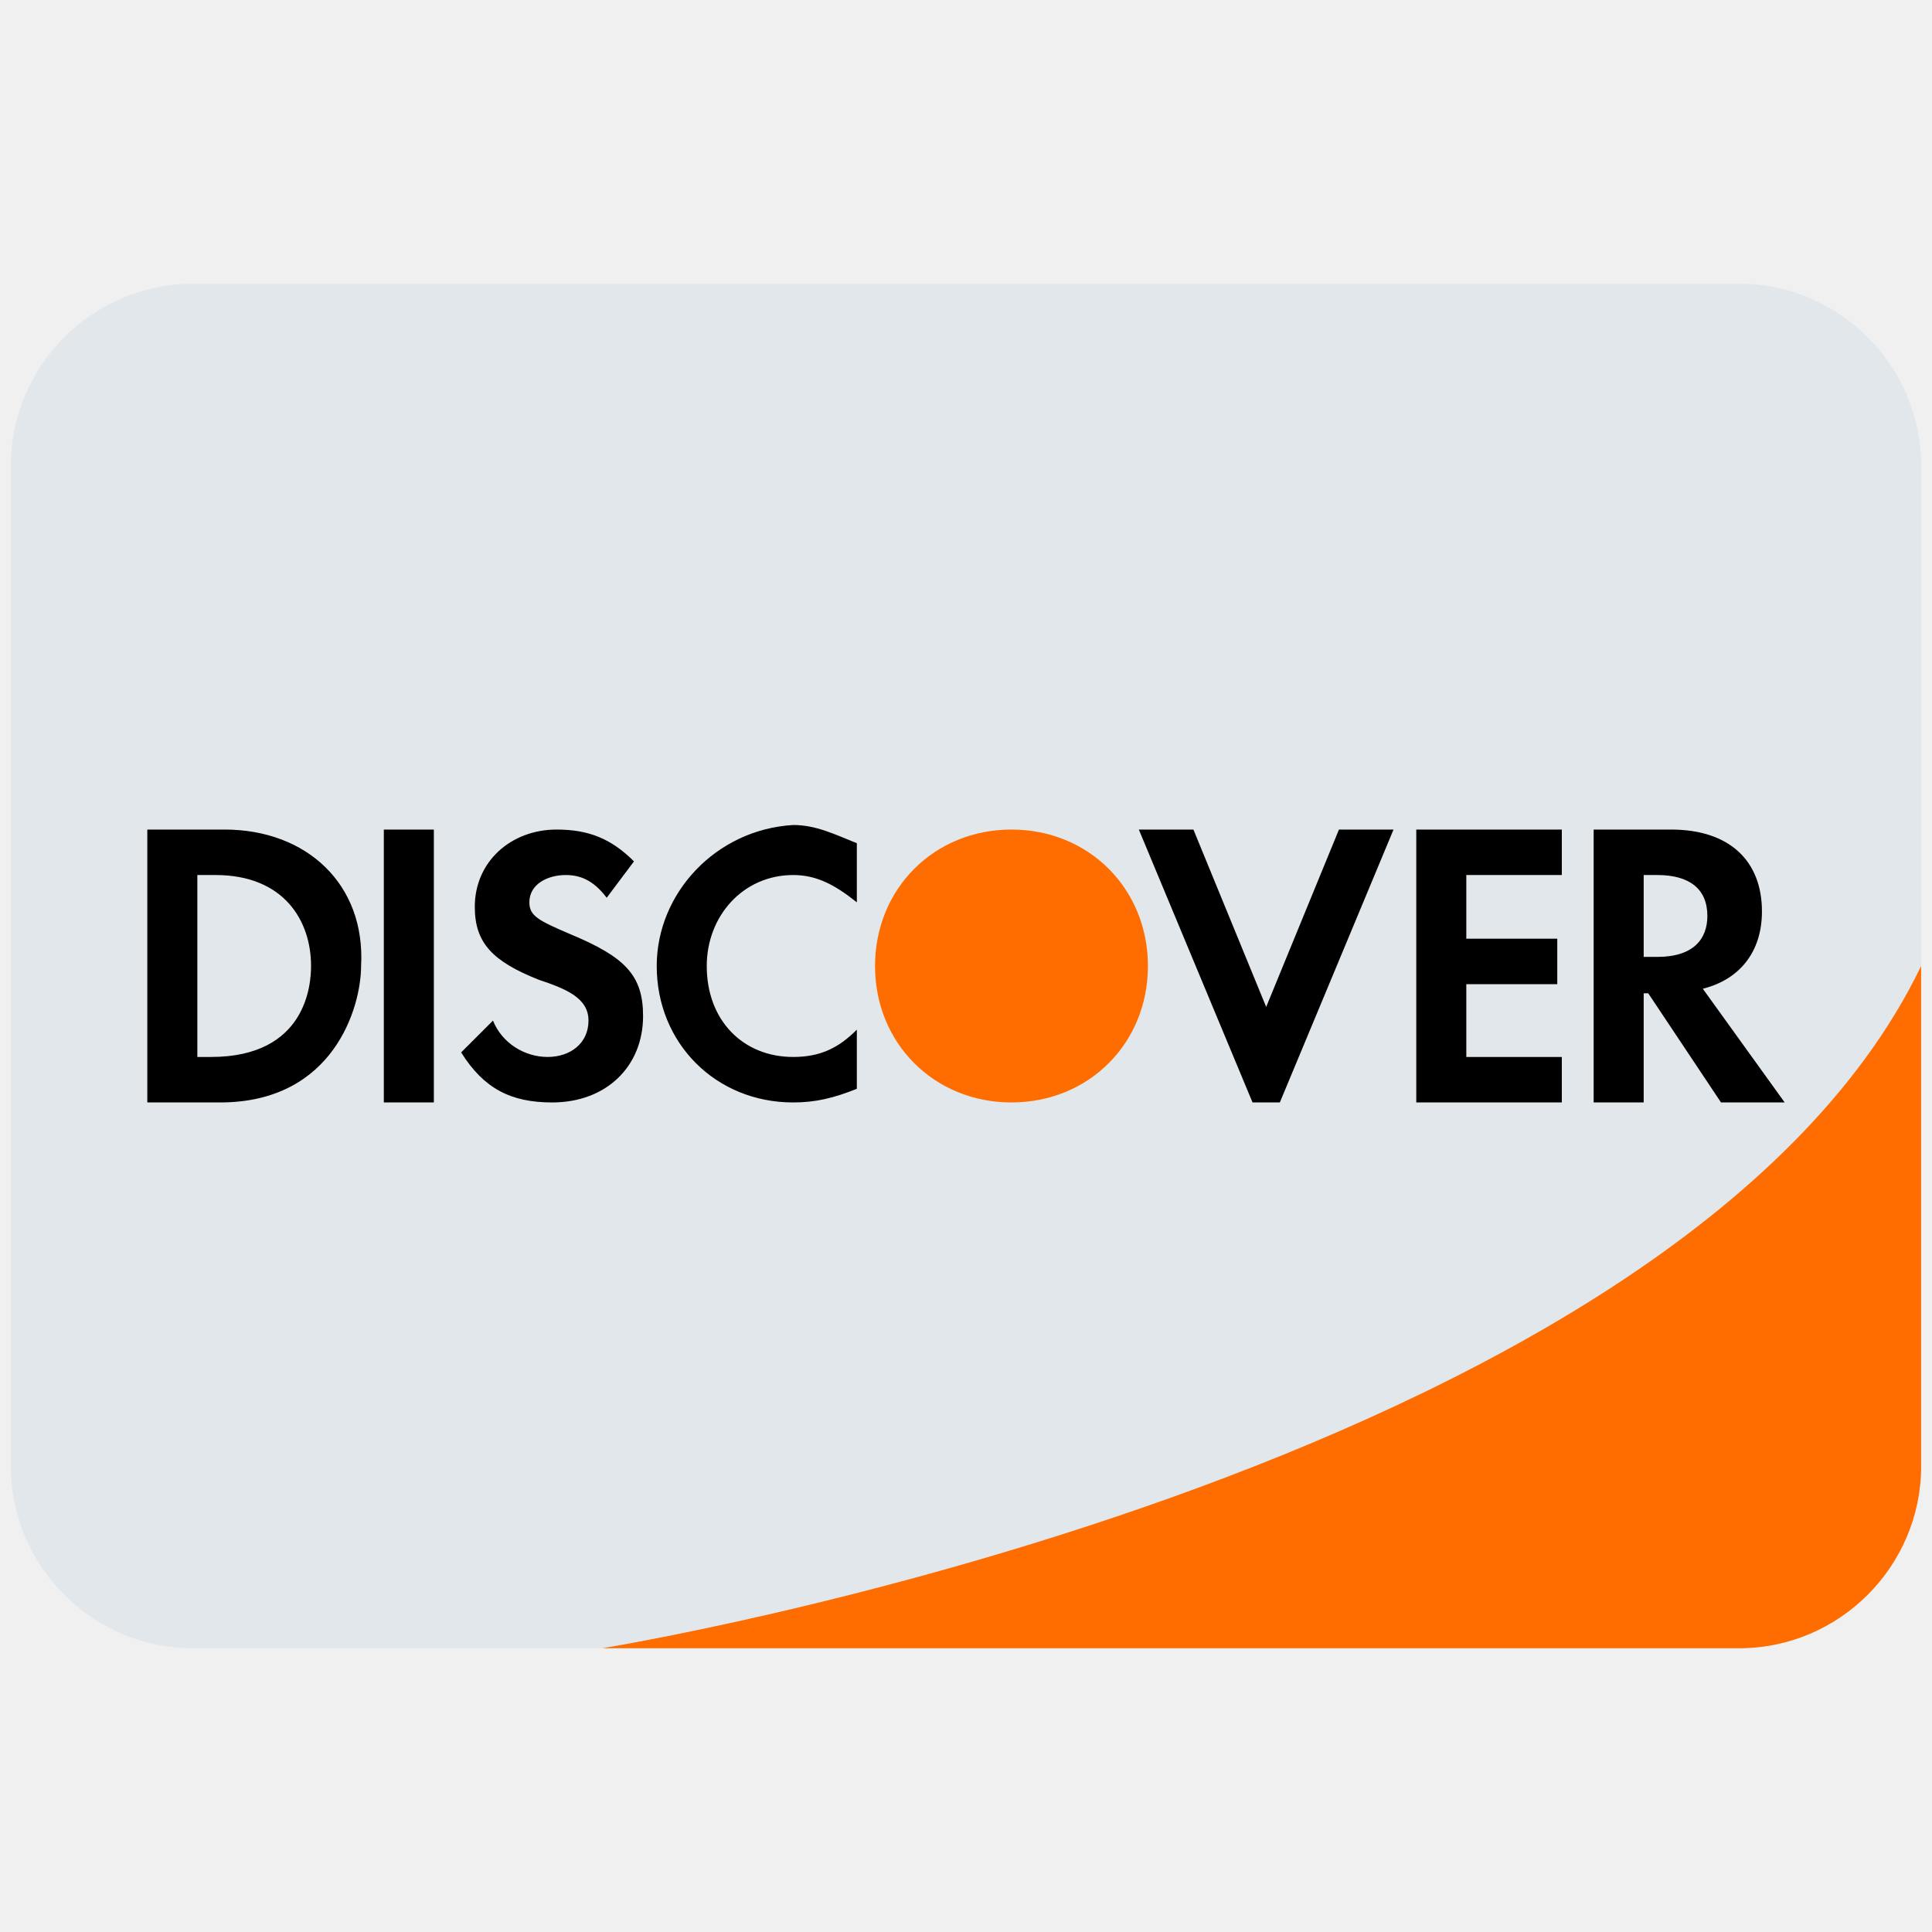
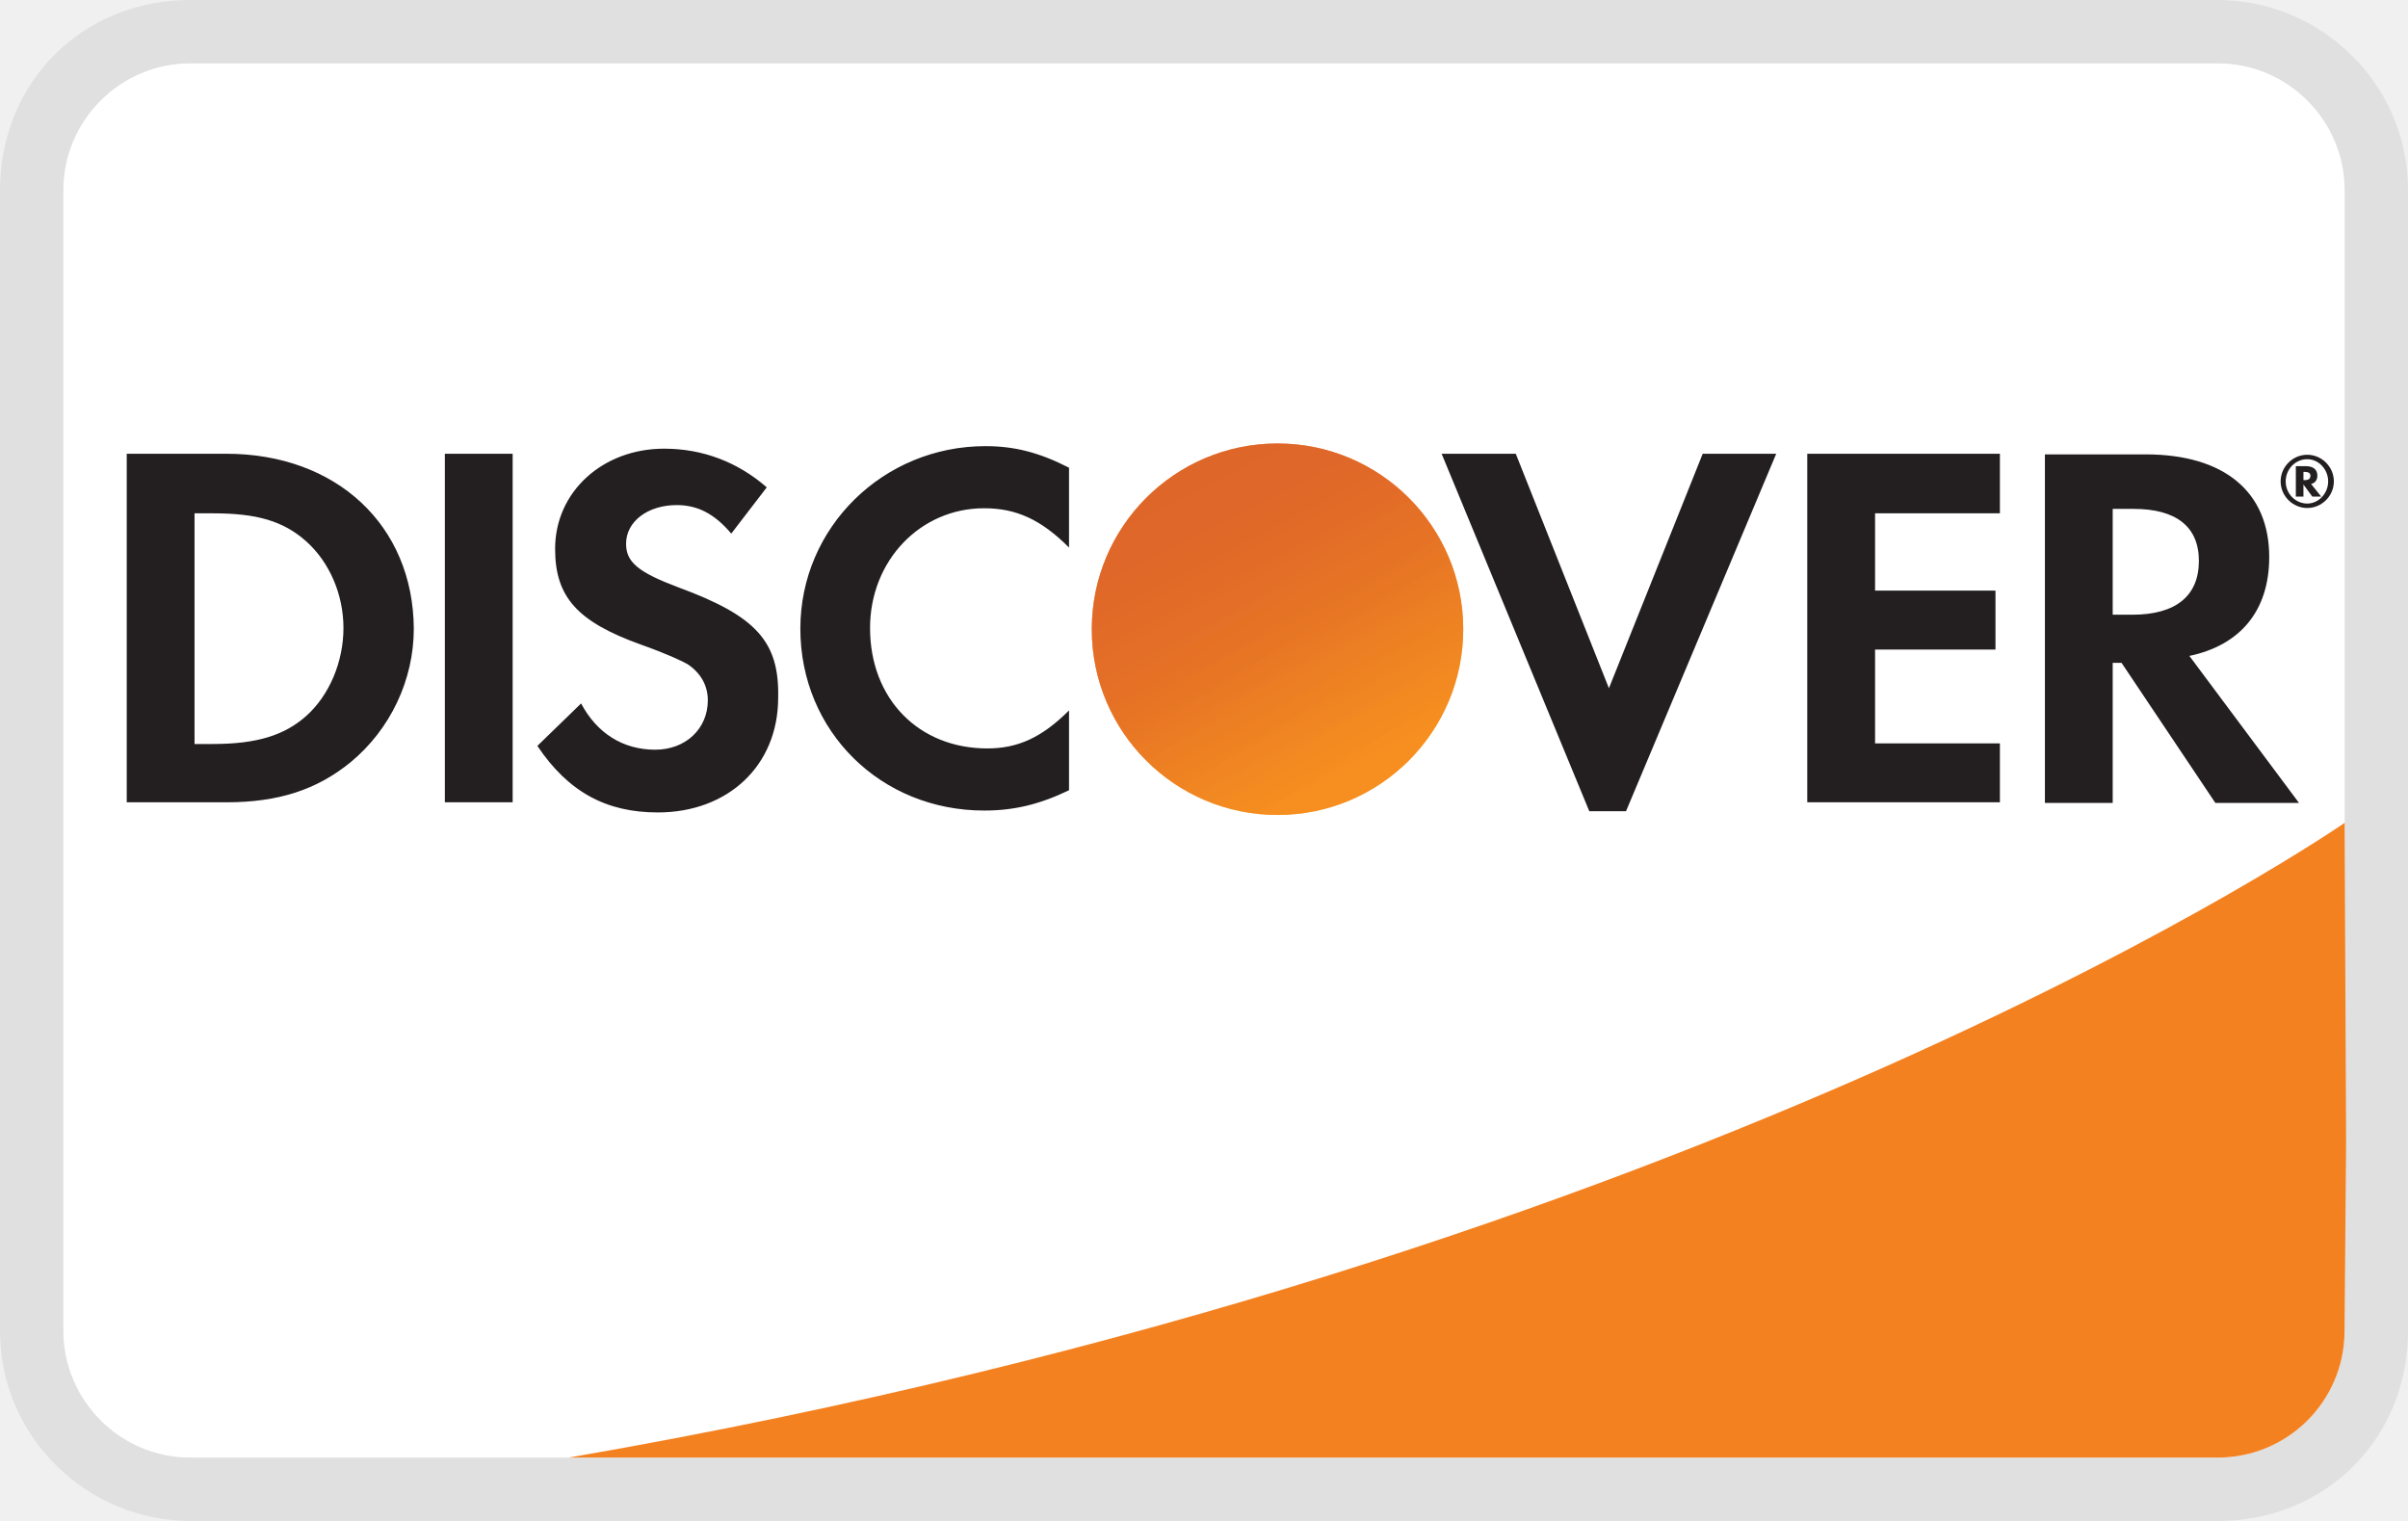
- <svg xmlns="http://www.w3.org/2000/svg" viewBox="0,0,256,256" width="48px" height="48px">
-   <g transform="translate(-16.64,-16.64) scale(1.13,1.13)">
-     <g fill="none" fill-rule="nonzero" stroke="none" stroke-width="1" stroke-linecap="butt" stroke-linejoin="miter" stroke-miterlimit="10" stroke-dasharray="" stroke-dashoffset="0" font-family="none" font-size="none" style="mix-blend-mode: normal">
-       <g transform="scale(5.33333,5.33333)">
-         <path d="M45,35c0,2.2 -1.8,4 -4,4h-34c-2.2,0 -4,-1.8 -4,-4v-22c0,-2.2 1.8,-4 4,-4h34c2.2,0 4,1.8 4,4z" fill="#e1e7ea">
-                 </path>
-         <path d="M45,35c0,2.2 -1.8,4 -4,4h-25c0,0 23.6,-3.8 29,-15zM22,24c0,1.7 1.3,3 3,3c1.7,0 3,-1.3 3,-3c0,-1.7 -1.3,-3 -3,-3c-1.7,0 -3,1.3 -3,3z" fill="#ff6d00">
-                 </path>
-         <path d="M11.2,21h1.1v6h-1.1zM17.2,24c0,1.7 1.3,3 3,3c0.5,0 0.9,-0.1 1.4,-0.3v-1.3c-0.4,0.4 -0.8,0.6 -1.4,0.6c-1.1,0 -1.9,-0.8 -1.9,-2c0,-1.1 0.8,-2 1.9,-2c0.5,0 0.9,0.2 1.4,0.6v-1.3c-0.5,-0.2 -0.9,-0.4 -1.4,-0.4c-1.7,0.1 -3,1.5 -3,3.1zM30.6,24.9l-1.6,-3.9h-1.2l2.5,6h0.6l2.5,-6h-1.2zM33.9,27h3.2v-1h-2.1v-1.6h2v-1h-2v-1.4h2.1v-1h-3.2zM41.5,22.8c0,-1.1 -0.7,-1.8 -2,-1.8h-1.7v6h1.1v-2.4h0.1l1.6,2.4h1.4l-1.8,-2.5c0.8,-0.2 1.3,-0.8 1.3,-1.7zM39.2,23.8h-0.3v-1.8h0.3c0.7,0 1.1,0.3 1.1,0.9c0,0.5 -0.3,0.9 -1.1,0.9zM7.7,21h-1.7v6h1.6c2.5,0 3.1,-2.1 3.1,-3c0.1,-1.8 -1.2,-3 -3,-3zM7.4,26h-0.3v-4h0.4c1.5,0 2.1,1 2.1,2c0,0.4 -0.1,2 -2.2,2zM15.3,23.3c-0.7,-0.3 -0.9,-0.4 -0.9,-0.7c0,-0.4 0.4,-0.6 0.8,-0.6c0.3,0 0.6,0.1 0.9,0.5l0.6,-0.8c-0.5,-0.5 -1,-0.7 -1.7,-0.7c-1,0 -1.8,0.7 -1.8,1.7c0,0.8 0.4,1.2 1.4,1.6c0.6,0.2 1.1,0.4 1.1,0.9c0,0.5 -0.4,0.8 -0.9,0.8c-0.5,0 -1,-0.3 -1.2,-0.8l-0.7,0.7c0.5,0.8 1.1,1.1 2,1.1c1.2,0 2,-0.8 2,-1.9c0,-0.9 -0.4,-1.3 -1.6,-1.8z" fill="#000000">
-                 </path>
-       </g>
-     </g>
-   </g>
+ <svg xmlns="http://www.w3.org/2000/svg" viewBox="0 0 38 24" width="38" height="24" role="img" fill="none">
+   <path fill="#000" opacity=".07" d="M35 0H3C1.3 0 0 1.3 0 3v18c0 1.7 1.4 3 3 3h32c1.7 0 3-1.3 3-3V3c0-1.7-1.4-3-3-3z">
+     </path>
+   <path d="M35 1c1.1 0 2 .9 2 2v18c0 1.1-.9 2-2 2H3c-1.1 0-2-.9-2-2V3c0-1.1.9-2 2-2h32z" fill="#fff">
+     </path>
+   <path d="M3.57 7.16H2v5.5h1.57c.83 0 1.43-.2 1.96-.63.63-.52 1-1.3 1-2.11-.01-1.63-1.22-2.76-2.96-2.76zm1.26 4.14c-.34.3-.77.44-1.47.44h-.29V8.1h.29c.69 0 1.11.12 1.47.44.37.33.59.84.59 1.37 0 .53-.22 1.06-.59 1.39zm2.19-4.14h1.07v5.5H7.02v-5.5zm3.69 2.11c-.64-.24-.83-.4-.83-.69 0-.35.34-.61.8-.61.32 0 .59.13.86.45l.56-.73c-.46-.4-1.01-.61-1.62-.61-.97 0-1.72.68-1.72 1.58 0 .76.35 1.15 1.35 1.51.42.15.63.25.74.31.21.14.32.34.32.57 0 .45-.35.78-.83.78-.51 0-.92-.26-1.17-.73l-.69.67c.49.73 1.09 1.05 1.9 1.05 1.11 0 1.9-.74 1.9-1.81.02-.89-.35-1.29-1.57-1.74zm1.92.65c0 1.62 1.27 2.87 2.9 2.87.46 0 .86-.09 1.34-.32v-1.26c-.43.43-.81.6-1.29.6-1.08 0-1.85-.78-1.85-1.9 0-1.06.79-1.89 1.8-1.89.51 0 .9.18 1.34.62V7.38c-.47-.24-.86-.34-1.32-.34-1.61 0-2.92 1.28-2.92 2.88zm12.76.94l-1.47-3.7h-1.17l2.33 5.64h.58l2.37-5.64h-1.16l-1.48 3.7zm3.13 1.8h3.04v-.93h-1.97v-1.48h1.9v-.93h-1.9V8.1h1.97v-.94h-3.04v5.5zm7.29-3.87c0-1.03-.71-1.62-1.95-1.62h-1.59v5.5h1.07v-2.21h.14l1.48 2.21h1.32l-1.73-2.32c.81-.17 1.26-.72 1.26-1.56zm-2.16.91h-.31V8.03h.33c.67 0 1.03.28 1.03.82 0 .55-.36.85-1.05.85z" fill="#231F20">
+     </path>
+   <path d="M20.16 12.86a2.931 2.931 0 100-5.862 2.931 2.931 0 000 5.862z" fill="url(#pi-paint0_linear)">
+     </path>
+   <path opacity=".65" d="M20.16 12.86a2.931 2.931 0 100-5.862 2.931 2.931 0 000 5.862z" fill="url(#pi-paint1_linear)">
+     </path>
+   <path d="M36.57 7.506c0-.1-.07-.15-.18-.15h-.16v.48h.12v-.19l.14.19h.14l-.16-.2c.06-.01.1-.06.1-.13zm-.2.07h-.02v-.13h.02c.06 0 .09.02.09.06 0 .05-.03.07-.09.07z" fill="#231F20">
+     </path>
+   <path d="M36.41 7.176c-.23 0-.42.19-.42.42 0 .23.19.42.42.42.23 0 .42-.19.42-.42 0-.23-.19-.42-.42-.42zm0 .77c-.18 0-.34-.15-.34-.35 0-.19.15-.35.34-.35.18 0 .33.16.33.35 0 .19-.15.35-.33.35z" fill="#231F20">
+     </path>
+   <path d="M37 12.984S27.09 19.873 8.976 23h26.023a2 2 0 002-1.984l.024-3.02L37 12.985z" fill="#F48120">
+     </path>
+   <defs>
+     <linearGradient id="pi-paint0_linear" x1="21.657" y1="12.275" x2="19.632" y2="9.104" gradientUnits="userSpaceOnUse">
+       <stop stop-color="#F89F20">
+             </stop>
+       <stop offset=".25" stop-color="#F79A20">
+             </stop>
+       <stop offset=".533" stop-color="#F68D20">
+             </stop>
+       <stop offset=".62" stop-color="#F58720">
+             </stop>
+       <stop offset=".723" stop-color="#F48120">
+             </stop>
+       <stop offset="1" stop-color="#F37521">
+             </stop>
+     </linearGradient>
+     <linearGradient id="pi-paint1_linear" x1="21.338" y1="12.232" x2="18.378" y2="6.446" gradientUnits="userSpaceOnUse">
+       <stop stop-color="#F58720">
+             </stop>
+       <stop offset=".359" stop-color="#E16F27">
+             </stop>
+       <stop offset=".703" stop-color="#D4602C">
+             </stop>
+       <stop offset=".982" stop-color="#D05B2E">
+             </stop>
+     </linearGradient>
+   </defs>
</svg>
